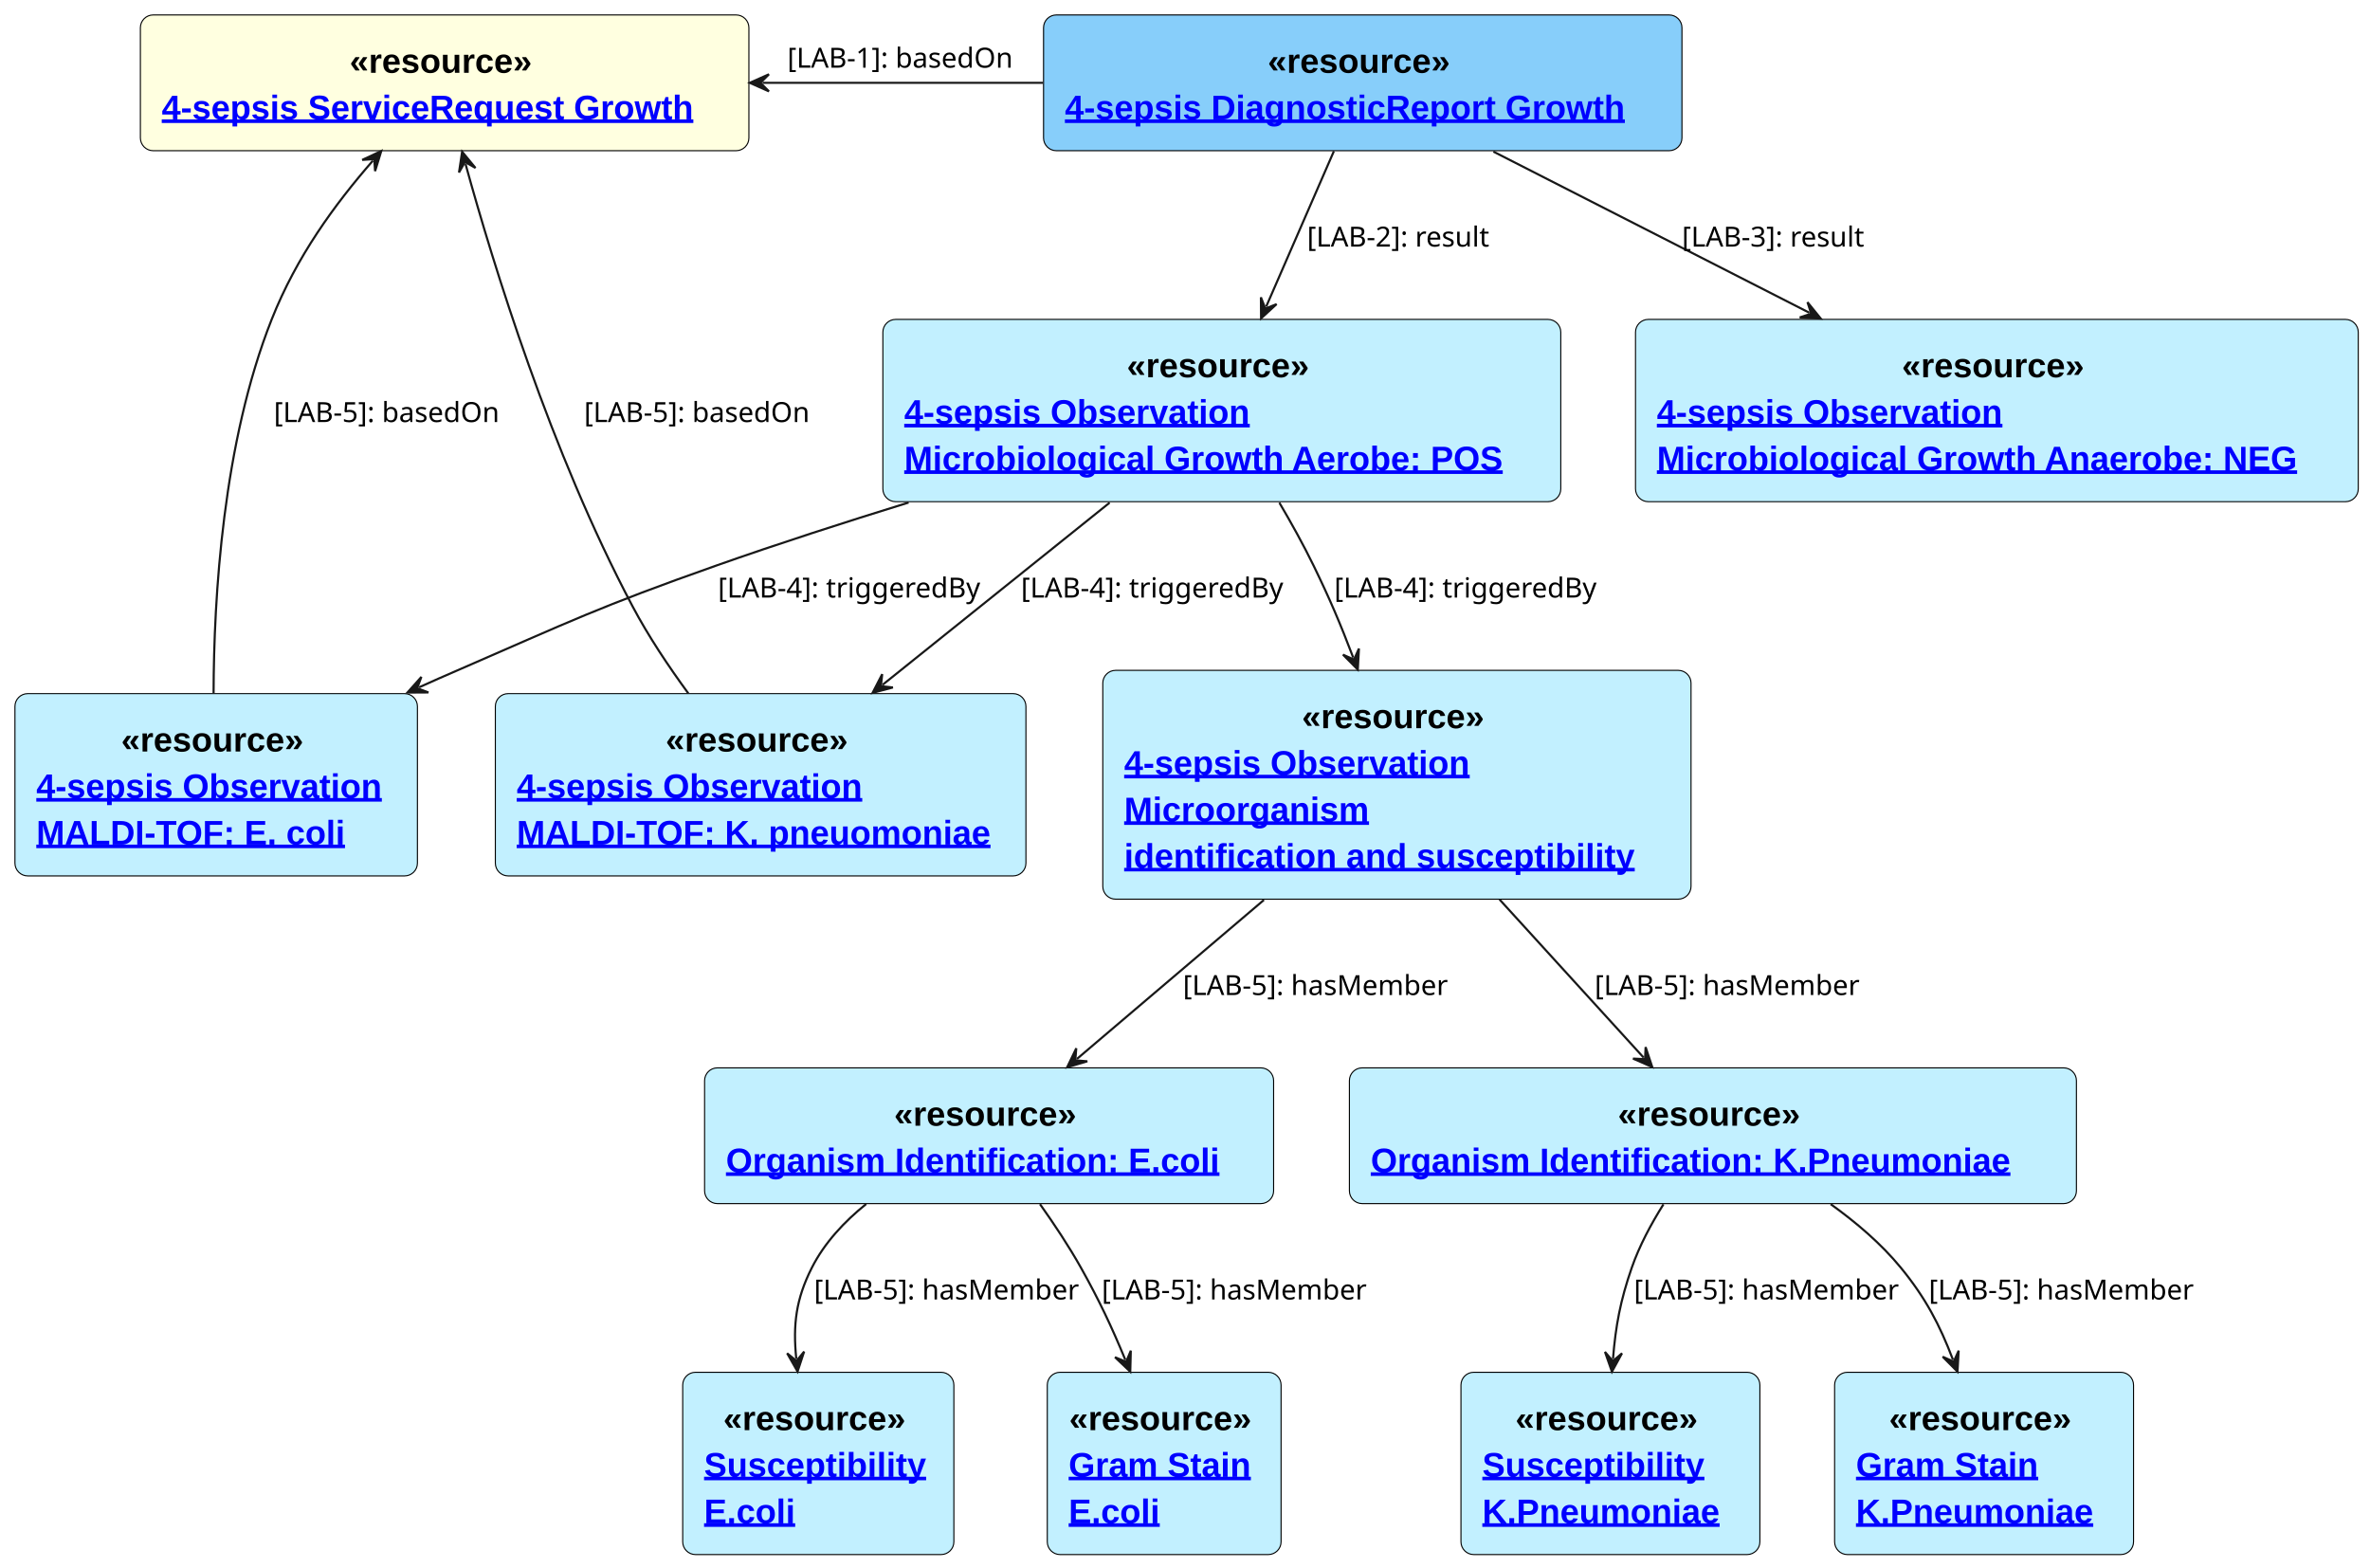
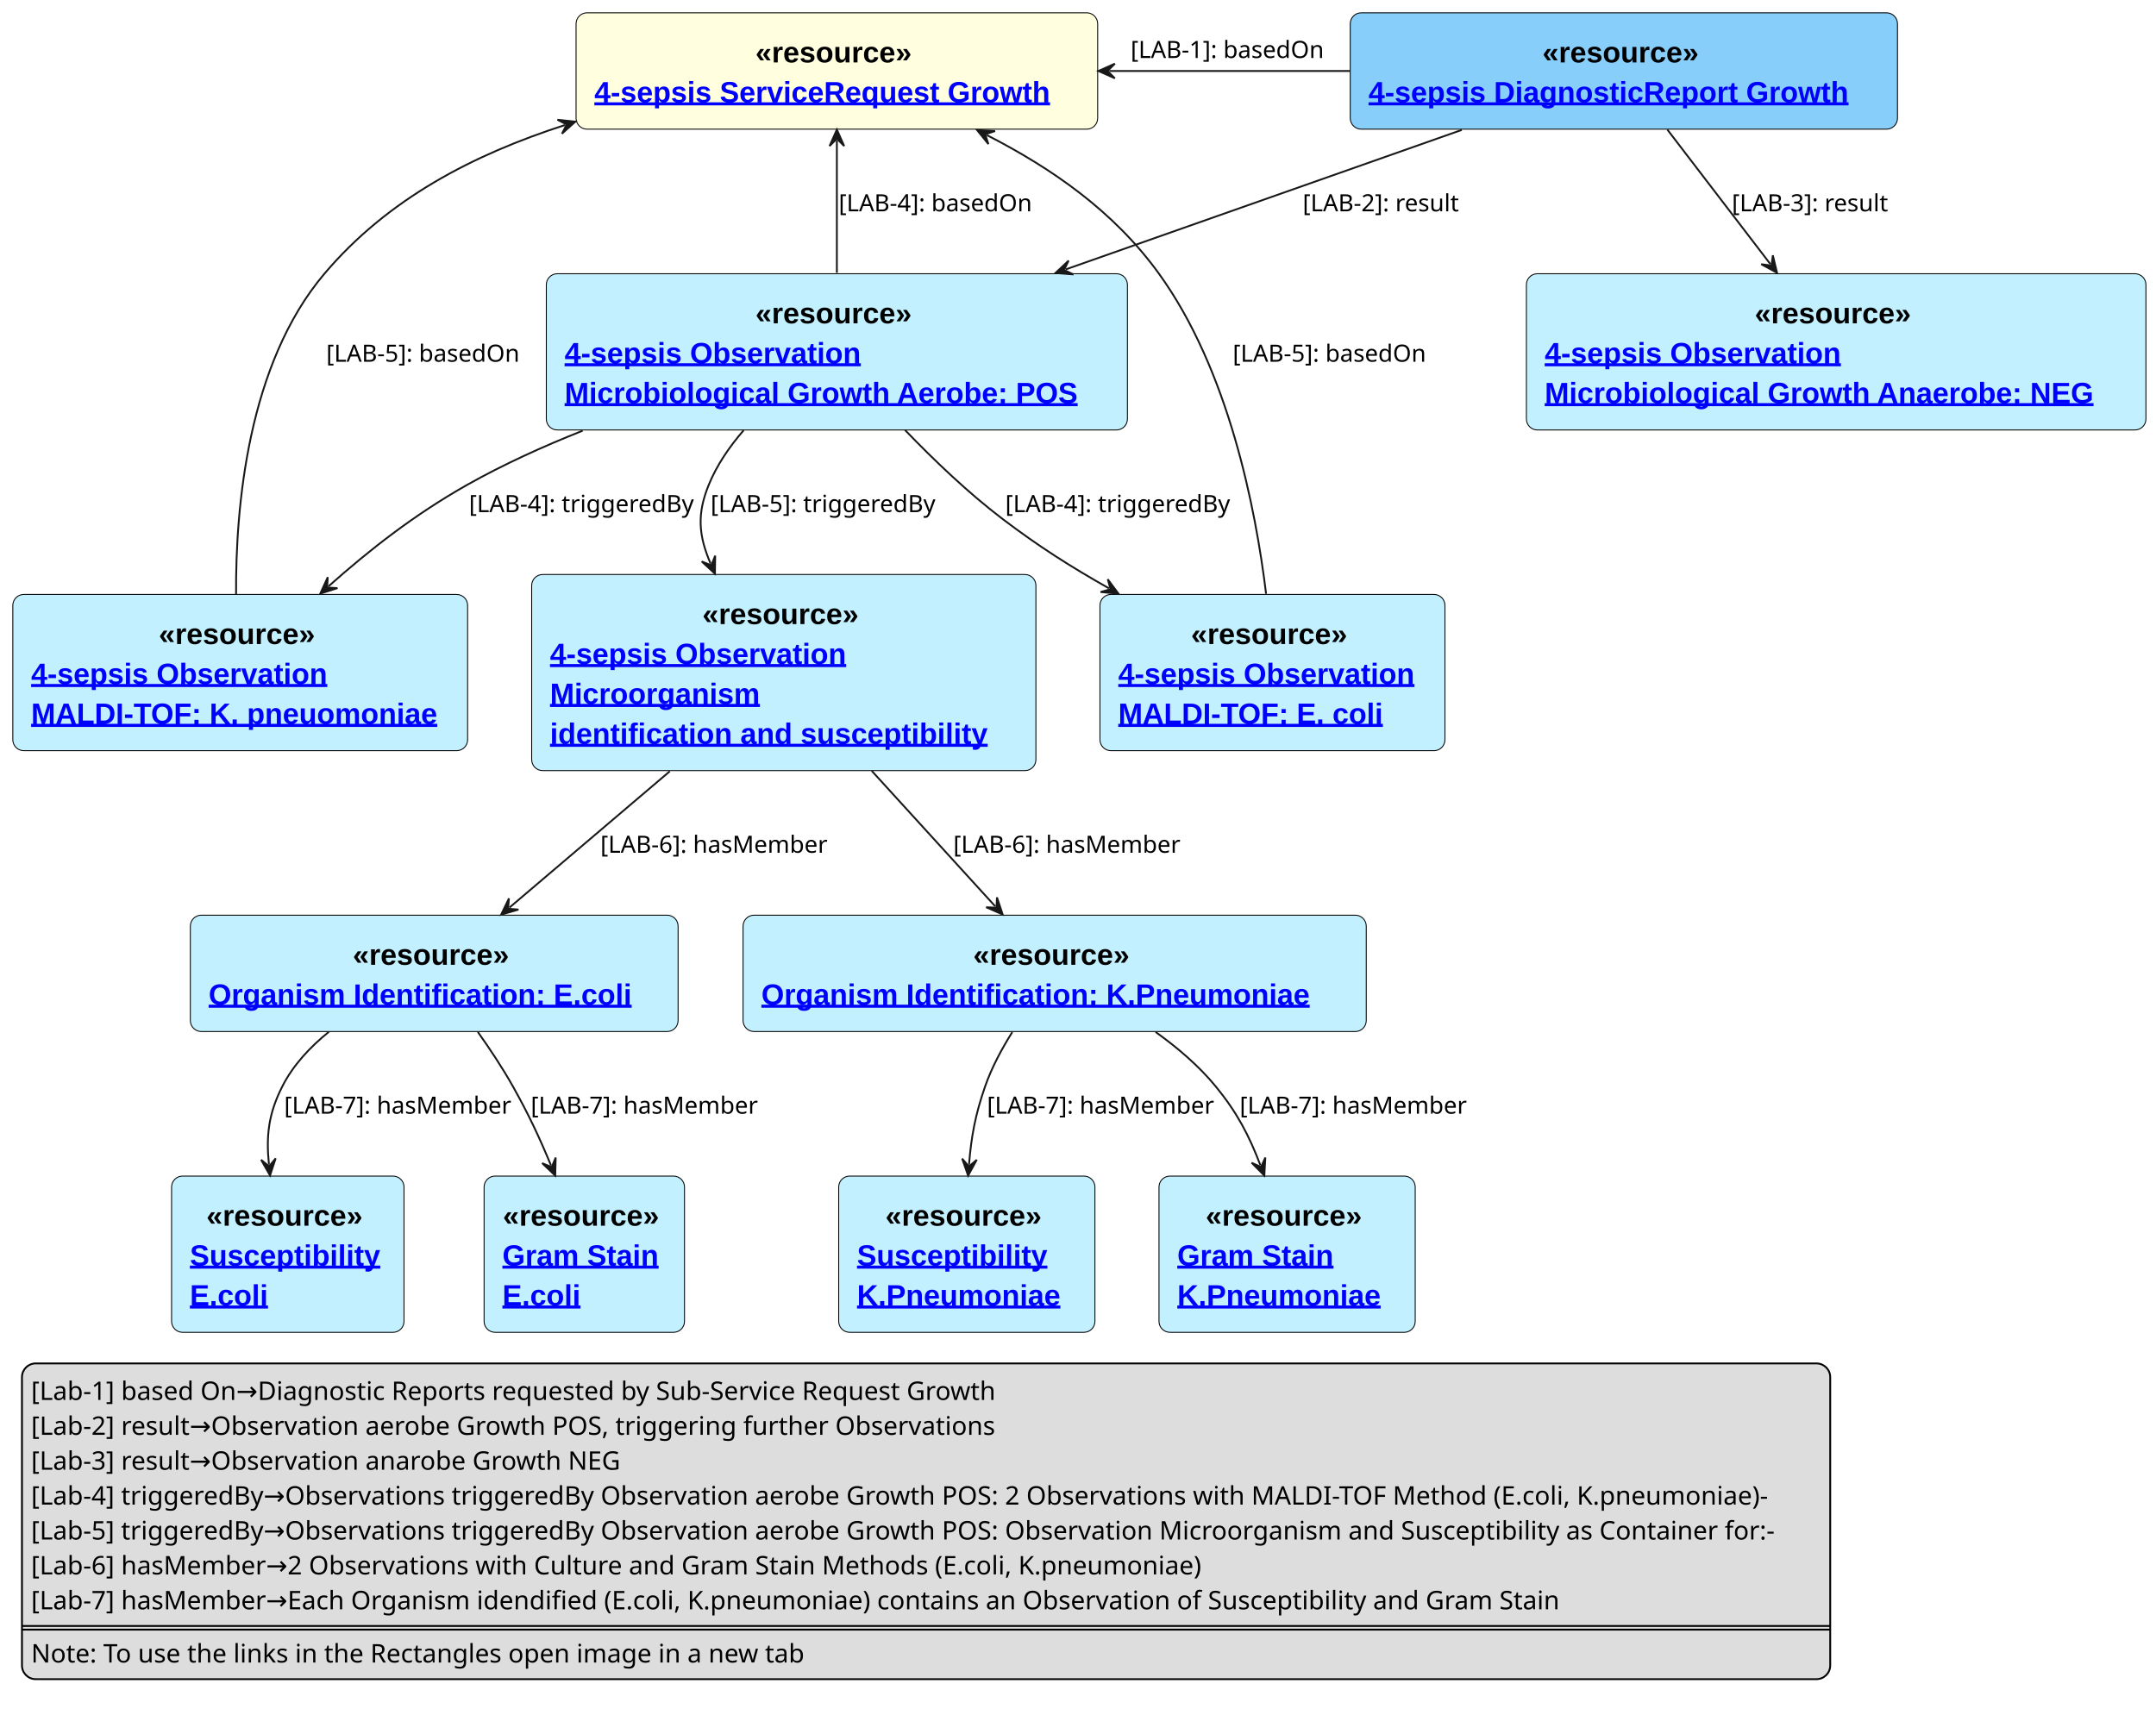
- <svg xmlns="http://www.w3.org/2000/svg" xmlns:xlink="http://www.w3.org/1999/xlink" contentStyleType="text/css" height="734px" preserveAspectRatio="none" style="width:1110px;height:734px;background:#FFFFFF;" version="1.1" viewBox="0 0 1110 734" width="1110px" zoomAndPan="magnify">
+ <svg xmlns="http://www.w3.org/2000/svg" xmlns:xlink="http://www.w3.org/1999/xlink" contentStyleType="text/css" height="937px" preserveAspectRatio="none" style="width:1178px;height:937px;background:#FFFFFF;" version="1.1" viewBox="0 0 1178 937" width="1178px" zoomAndPan="magnify">
  <defs />
  <g>
-     <g id="elem_SR">
-       <rect fill="#FFFFE0" height="63.584" rx="6" ry="6" style="stroke:#000000;stroke-width:0.5;" width="285" x="65.75" y="7" />
-       <text fill="#000000" font-family="Arial" font-size="16" font-weight="bold" lengthAdjust="spacing" textLength="89" x="163.75" y="34.104">«resource»</text>
+     <g id="elem_SRG">
+       <rect fill="#FFFFE0" height="63.584" rx="6" ry="6" style="stroke:#000000;stroke-width:0.5;" width="285" x="314.75" y="7" />
+       <text fill="#000000" font-family="Arial" font-size="16" font-weight="bold" lengthAdjust="spacing" textLength="89" x="412.75" y="34.104">«resource»</text>
      <a href="ServiceRequest-4-sepsis-ServiceRequestGrowth.html" target="_top" title="ServiceRequest-4-sepsis-ServiceRequestGrowth.html" xlink:actuate="onRequest" xlink:href="ServiceRequest-4-sepsis-ServiceRequestGrowth.html" xlink:show="new" xlink:title="ServiceRequest-4-sepsis-ServiceRequestGrowth.html" xlink:type="simple">
-         <text fill="#0000FF" font-family="Arial" font-size="16" font-weight="bold" lengthAdjust="spacing" text-decoration="underline" textLength="257" x="75.75" y="55.896">4-sepsis ServiceRequest Growth</text>
-       </a>
-       <text fill="#000000" font-family="Arial" font-size="16" font-weight="bold" lengthAdjust="spacing" textLength="4" x="336.75" y="55.896"> </text>
-     </g>
-     <g id="elem_DR">
-       <rect fill="#87CEFA" height="63.584" rx="6" ry="6" style="stroke:#000000;stroke-width:0.5;" width="299" x="488.75" y="7" />
-       <text fill="#000000" font-family="Arial" font-size="16" font-weight="bold" lengthAdjust="spacing" textLength="89" x="593.75" y="34.104">«resource»</text>
+         <text fill="#0000FF" font-family="Arial" font-size="16" font-weight="bold" lengthAdjust="spacing" text-decoration="underline" textLength="257" x="324.75" y="55.896">4-sepsis ServiceRequest Growth</text>
+       </a>
+       <text fill="#000000" font-family="Arial" font-size="16" font-weight="bold" lengthAdjust="spacing" textLength="4" x="585.75" y="55.896"> </text>
+     </g>
+     <g id="elem_DRG">
+       <rect fill="#87CEFA" height="63.584" rx="6" ry="6" style="stroke:#000000;stroke-width:0.5;" width="299" x="737.75" y="7" />
+       <text fill="#000000" font-family="Arial" font-size="16" font-weight="bold" lengthAdjust="spacing" textLength="89" x="842.75" y="34.104">«resource»</text>
      <a href="DiagnosticReport-4-sepsis-DiagnosticReport.html" target="_top" title="DiagnosticReport-4-sepsis-DiagnosticReport.html" xlink:actuate="onRequest" xlink:href="DiagnosticReport-4-sepsis-DiagnosticReport.html" xlink:show="new" xlink:title="DiagnosticReport-4-sepsis-DiagnosticReport.html" xlink:type="simple">
-         <text fill="#0000FF" font-family="Arial" font-size="16" font-weight="bold" lengthAdjust="spacing" text-decoration="underline" textLength="275" x="498.75" y="55.896">4-sepsis DiagnosticReport Growth</text>
+         <text fill="#0000FF" font-family="Arial" font-size="16" font-weight="bold" lengthAdjust="spacing" text-decoration="underline" textLength="275" x="747.75" y="55.896">4-sepsis DiagnosticReport Growth</text>
      </a>
    </g>
    <g id="elem_OMA">
-       <rect fill="#C2F0FF" height="85.376" rx="6" ry="6" style="stroke:#000000;stroke-width:0.5;" width="317.5" x="413.5" y="149.59" />
-       <text fill="#000000" font-family="Arial" font-size="16" font-weight="bold" lengthAdjust="spacing" textLength="89" x="527.75" y="176.694">«resource»</text>
+       <rect fill="#C2F0FF" height="85.376" rx="6" ry="6" style="stroke:#000000;stroke-width:0.5;" width="317.5" x="298.5" y="149.59" />
+       <text fill="#000000" font-family="Arial" font-size="16" font-weight="bold" lengthAdjust="spacing" textLength="89" x="412.75" y="176.694">«resource»</text>
      <a href="Observation-observationMicrobiolGrowthAerobe.html" target="_top" title="Observation-observationMicrobiolGrowthAerobe.html" xlink:actuate="onRequest" xlink:href="Observation-observationMicrobiolGrowthAerobe.html" xlink:show="new" xlink:title="Observation-observationMicrobiolGrowthAerobe.html" xlink:type="simple">
-         <text fill="#0000FF" font-family="Arial" font-size="16" font-weight="bold" lengthAdjust="spacing" text-decoration="underline" textLength="168.5" x="423.5" y="198.486">4-sepsis Observation</text>
+         <text fill="#0000FF" font-family="Arial" font-size="16" font-weight="bold" lengthAdjust="spacing" text-decoration="underline" textLength="168.5" x="308.5" y="198.486">4-sepsis Observation</text>
      </a>
      <a href="Observation-observationMicrobiolGrowthAerobe.html" target="_top" title="Observation-observationMicrobiolGrowthAerobe.html" xlink:actuate="onRequest" xlink:href="Observation-observationMicrobiolGrowthAerobe.html" xlink:show="new" xlink:title="Observation-observationMicrobiolGrowthAerobe.html" xlink:type="simple">
-         <text fill="#0000FF" font-family="Arial" font-size="16" font-weight="bold" lengthAdjust="spacing" text-decoration="underline" textLength="293.5" x="423.5" y="220.278">Microbiological Growth Aerobe: POS</text>
+         <text fill="#0000FF" font-family="Arial" font-size="16" font-weight="bold" lengthAdjust="spacing" text-decoration="underline" textLength="293.5" x="308.5" y="220.278">Microbiological Growth Aerobe: POS</text>
      </a>
    </g>
    <g id="elem_OMANA">
-       <rect fill="#C2F0FF" height="85.376" rx="6" ry="6" style="stroke:#000000;stroke-width:0.5;" width="338.5" x="766" y="149.59" />
-       <text fill="#000000" font-family="Arial" font-size="16" font-weight="bold" lengthAdjust="spacing" textLength="89" x="890.75" y="176.694">«resource»</text>
+       <rect fill="#C2F0FF" height="85.376" rx="6" ry="6" style="stroke:#000000;stroke-width:0.5;" width="338.5" x="834" y="149.59" />
+       <text fill="#000000" font-family="Arial" font-size="16" font-weight="bold" lengthAdjust="spacing" textLength="89" x="958.75" y="176.694">«resource»</text>
      <a href="Observation-observationMicrobiolGrowthAnaerobe.html" target="_top" title="Observation-observationMicrobiolGrowthAnaerobe.html" xlink:actuate="onRequest" xlink:href="Observation-observationMicrobiolGrowthAnaerobe.html" xlink:show="new" xlink:title="Observation-observationMicrobiolGrowthAnaerobe.html" xlink:type="simple">
-         <text fill="#0000FF" font-family="Arial" font-size="16" font-weight="bold" lengthAdjust="spacing" text-decoration="underline" textLength="168.5" x="776" y="198.486">4-sepsis Observation</text>
+         <text fill="#0000FF" font-family="Arial" font-size="16" font-weight="bold" lengthAdjust="spacing" text-decoration="underline" textLength="168.5" x="844" y="198.486">4-sepsis Observation</text>
      </a>
      <a href="Observation-observationMicrobiolGrowthAnaerobe.html" target="_top" title="Observation-observationMicrobiolGrowthAnaerobe.html" xlink:actuate="onRequest" xlink:href="Observation-observationMicrobiolGrowthAnaerobe.html" xlink:show="new" xlink:title="Observation-observationMicrobiolGrowthAnaerobe.html" xlink:type="simple">
-         <text fill="#0000FF" font-family="Arial" font-size="16" font-weight="bold" lengthAdjust="spacing" text-decoration="underline" textLength="314.5" x="776" y="220.278">Microbiological Growth Anaerobe: NEG</text>
+         <text fill="#0000FF" font-family="Arial" font-size="16" font-weight="bold" lengthAdjust="spacing" text-decoration="underline" textLength="314.5" x="844" y="220.278">Microbiological Growth Anaerobe: NEG</text>
      </a>
    </g>
    <g id="elem_OMTE">
-       <rect fill="#C2F0FF" height="85.376" rx="6" ry="6" style="stroke:#000000;stroke-width:0.5;" width="188.5" x="7" y="324.86" />
-       <text fill="#000000" font-family="Arial" font-size="16" font-weight="bold" lengthAdjust="spacing" textLength="89" x="56.75" y="351.964">«resource»</text>
+       <rect fill="#C2F0FF" height="85.376" rx="6" ry="6" style="stroke:#000000;stroke-width:0.5;" width="188.5" x="601" y="324.86" />
+       <text fill="#000000" font-family="Arial" font-size="16" font-weight="bold" lengthAdjust="spacing" textLength="89" x="650.75" y="351.964">«resource»</text>
      <a href="Observation-observationMALDI-TOF-Ecoli.html" target="_top" title="Observation-observationMALDI-TOF-Ecoli.html" xlink:actuate="onRequest" xlink:href="Observation-observationMALDI-TOF-Ecoli.html" xlink:show="new" xlink:title="Observation-observationMALDI-TOF-Ecoli.html" xlink:type="simple">
+         <text fill="#0000FF" font-family="Arial" font-size="16" font-weight="bold" lengthAdjust="spacing" text-decoration="underline" textLength="168.5" x="611" y="373.756">4-sepsis Observation</text>
+       </a>
+       <a href="Observation-observationMALDI-TOF-Ecoli.html" target="_top" title="Observation-observationMALDI-TOF-Ecoli.html" xlink:actuate="onRequest" xlink:href="Observation-observationMALDI-TOF-Ecoli.html" xlink:show="new" xlink:title="Observation-observationMALDI-TOF-Ecoli.html" xlink:type="simple">
+         <text fill="#0000FF" font-family="Arial" font-size="16" font-weight="bold" lengthAdjust="spacing" text-decoration="underline" textLength="144" x="611" y="395.548">MALDI-TOF: E. coli</text>
+       </a>
+     </g>
+     <g id="elem_OMTK">
+       <rect fill="#C2F0FF" height="85.376" rx="6" ry="6" style="stroke:#000000;stroke-width:0.5;" width="248.5" x="7" y="324.86" />
+       <text fill="#000000" font-family="Arial" font-size="16" font-weight="bold" lengthAdjust="spacing" textLength="89" x="86.75" y="351.964">«resource»</text>
+       <a href="Observation-observationMALDI-TOF-Kpneu.html" target="_top" title="Observation-observationMALDI-TOF-Kpneu.html" xlink:actuate="onRequest" xlink:href="Observation-observationMALDI-TOF-Kpneu.html" xlink:show="new" xlink:title="Observation-observationMALDI-TOF-Kpneu.html" xlink:type="simple">
        <text fill="#0000FF" font-family="Arial" font-size="16" font-weight="bold" lengthAdjust="spacing" text-decoration="underline" textLength="168.5" x="17" y="373.756">4-sepsis Observation</text>
      </a>
-       <a href="Observation-observationMALDI-TOF-Ecoli.html" target="_top" title="Observation-observationMALDI-TOF-Ecoli.html" xlink:actuate="onRequest" xlink:href="Observation-observationMALDI-TOF-Ecoli.html" xlink:show="new" xlink:title="Observation-observationMALDI-TOF-Ecoli.html" xlink:type="simple">
-         <text fill="#0000FF" font-family="Arial" font-size="16" font-weight="bold" lengthAdjust="spacing" text-decoration="underline" textLength="144" x="17" y="395.548">MALDI-TOF: E. coli</text>
-       </a>
-     </g>
-     <g id="elem_OMTK">
-       <rect fill="#C2F0FF" height="85.376" rx="6" ry="6" style="stroke:#000000;stroke-width:0.5;" width="248.5" x="232" y="324.86" />
-       <text fill="#000000" font-family="Arial" font-size="16" font-weight="bold" lengthAdjust="spacing" textLength="89" x="311.75" y="351.964">«resource»</text>
      <a href="Observation-observationMALDI-TOF-Kpneu.html" target="_top" title="Observation-observationMALDI-TOF-Kpneu.html" xlink:actuate="onRequest" xlink:href="Observation-observationMALDI-TOF-Kpneu.html" xlink:show="new" xlink:title="Observation-observationMALDI-TOF-Kpneu.html" xlink:type="simple">
-         <text fill="#0000FF" font-family="Arial" font-size="16" font-weight="bold" lengthAdjust="spacing" text-decoration="underline" textLength="168.5" x="242" y="373.756">4-sepsis Observation</text>
-       </a>
-       <a href="Observation-observationMALDI-TOF-Kpneu.html" target="_top" title="Observation-observationMALDI-TOF-Kpneu.html" xlink:actuate="onRequest" xlink:href="Observation-observationMALDI-TOF-Kpneu.html" xlink:show="new" xlink:title="Observation-observationMALDI-TOF-Kpneu.html" xlink:type="simple">
-         <text fill="#0000FF" font-family="Arial" font-size="16" font-weight="bold" lengthAdjust="spacing" text-decoration="underline" textLength="228.5" x="242" y="395.548">MALDI-TOF: K. pneuomoniae</text>
-       </a>
-     </g>
-     <g id="elem_OIGR">
-       <rect fill="#C2F0FF" height="107.168" rx="6" ry="6" style="stroke:#000000;stroke-width:0.5;" width="275.5" x="516.5" y="313.96" />
-       <text fill="#000000" font-family="Arial" font-size="16" font-weight="bold" lengthAdjust="spacing" textLength="89" x="609.75" y="341.064">«resource»</text>
+         <text fill="#0000FF" font-family="Arial" font-size="16" font-weight="bold" lengthAdjust="spacing" text-decoration="underline" textLength="228.5" x="17" y="395.548">MALDI-TOF: K. pneuomoniae</text>
+       </a>
+     </g>
+     <g id="elem_OMIS">
+       <rect fill="#C2F0FF" height="107.168" rx="6" ry="6" style="stroke:#000000;stroke-width:0.5;" width="275.5" x="290.5" y="313.96" />
+       <text fill="#000000" font-family="Arial" font-size="16" font-weight="bold" lengthAdjust="spacing" textLength="89" x="383.75" y="341.064">«resource»</text>
      <a href="Observation-observationMicroorgIdentAndSuscept.html" target="_top" title="Observation-observationMicroorgIdentAndSuscept.html" xlink:actuate="onRequest" xlink:href="Observation-observationMicroorgIdentAndSuscept.html" xlink:show="new" xlink:title="Observation-observationMicroorgIdentAndSuscept.html" xlink:type="simple">
-         <text fill="#0000FF" font-family="Arial" font-size="16" font-weight="bold" lengthAdjust="spacing" text-decoration="underline" textLength="168.5" x="526.5" y="362.856">4-sepsis Observation</text>
+         <text fill="#0000FF" font-family="Arial" font-size="16" font-weight="bold" lengthAdjust="spacing" text-decoration="underline" textLength="168.5" x="300.5" y="362.856">4-sepsis Observation</text>
      </a>
      <a href="Observation-observationMicroorgIdentAndSuscept.html" target="_top" title="Observation-observationMicroorgIdentAndSuscept.html" xlink:actuate="onRequest" xlink:href="Observation-observationMicroorgIdentAndSuscept.html" xlink:show="new" xlink:title="Observation-observationMicroorgIdentAndSuscept.html" xlink:type="simple">
-         <text fill="#0000FF" font-family="Arial" font-size="16" font-weight="bold" lengthAdjust="spacing" text-decoration="underline" textLength="123.5" x="526.5" y="384.648">Microorganism</text>
+         <text fill="#0000FF" font-family="Arial" font-size="16" font-weight="bold" lengthAdjust="spacing" text-decoration="underline" textLength="123.5" x="300.5" y="384.648">Microorganism</text>
      </a>
      <a href="Observation-observationMicroorgIdentAndSuscept.html" target="_top" title="Observation-observationMicroorgIdentAndSuscept.html" xlink:actuate="onRequest" xlink:href="Observation-observationMicroorgIdentAndSuscept.html" xlink:show="new" xlink:title="Observation-observationMicroorgIdentAndSuscept.html" xlink:type="simple">
-         <text fill="#0000FF" font-family="Arial" font-size="16" font-weight="bold" lengthAdjust="spacing" text-decoration="underline" textLength="251.5" x="526.5" y="406.44">identification and susceptibility</text>
+         <text fill="#0000FF" font-family="Arial" font-size="16" font-weight="bold" lengthAdjust="spacing" text-decoration="underline" textLength="251.5" x="300.5" y="406.44">identification and susceptibility</text>
      </a>
    </g>
    <g id="elem_OIE">
-       <rect fill="#C2F0FF" height="63.584" rx="6" ry="6" style="stroke:#000000;stroke-width:0.5;" width="266.5" x="330" y="500.13" />
-       <text fill="#000000" font-family="Arial" font-size="16" font-weight="bold" lengthAdjust="spacing" textLength="89" x="418.75" y="527.234">«resource»</text>
+       <rect fill="#C2F0FF" height="63.584" rx="6" ry="6" style="stroke:#000000;stroke-width:0.5;" width="266.5" x="104" y="500.13" />
+       <text fill="#000000" font-family="Arial" font-size="16" font-weight="bold" lengthAdjust="spacing" textLength="89" x="192.75" y="527.234">«resource»</text>
      <a href="Observation-ObservationEcoli.html" target="_top" title="Observation-ObservationEcoli.html" xlink:actuate="onRequest" xlink:href="Observation-ObservationEcoli.html" xlink:show="new" xlink:title="Observation-ObservationEcoli.html" xlink:type="simple">
-         <text fill="#0000FF" font-family="Arial" font-size="16" font-weight="bold" lengthAdjust="spacing" text-decoration="underline" textLength="242.5" x="340" y="549.026">Organism Identification: E.coli</text>
+         <text fill="#0000FF" font-family="Arial" font-size="16" font-weight="bold" lengthAdjust="spacing" text-decoration="underline" textLength="242.5" x="114" y="549.026">Organism Identification: E.coli</text>
      </a>
    </g>
    <g id="elem_STE">
-       <rect fill="#C2F0FF" height="85.376" rx="6" ry="6" style="stroke:#000000;stroke-width:0.5;" width="127" x="319.75" y="642.71" />
-       <text fill="#000000" font-family="Arial" font-size="16" font-weight="bold" lengthAdjust="spacing" textLength="89" x="338.75" y="669.814">«resource»</text>
+       <rect fill="#C2F0FF" height="85.376" rx="6" ry="6" style="stroke:#000000;stroke-width:0.5;" width="127" x="93.75" y="642.71" />
+       <text fill="#000000" font-family="Arial" font-size="16" font-weight="bold" lengthAdjust="spacing" textLength="89" x="112.75" y="669.814">«resource»</text>
      <a href="Observation-ObservationSusceptibilityEcoli.html" target="_top" title="Observation-ObservationSusceptibilityEcoli.html" xlink:actuate="onRequest" xlink:href="Observation-ObservationSusceptibilityEcoli.html" xlink:show="new" xlink:title="Observation-ObservationSusceptibilityEcoli.html" xlink:type="simple">
-         <text fill="#0000FF" font-family="Arial" font-size="16" font-weight="bold" lengthAdjust="spacing" text-decoration="underline" textLength="107" x="329.75" y="691.606">Susceptibility</text>
+         <text fill="#0000FF" font-family="Arial" font-size="16" font-weight="bold" lengthAdjust="spacing" text-decoration="underline" textLength="107" x="103.75" y="691.606">Susceptibility</text>
      </a>
      <a href="Observation-ObservationSusceptibilityEcoli.html" target="_top" title="Observation-ObservationSusceptibilityEcoli.html" xlink:actuate="onRequest" xlink:href="Observation-ObservationSusceptibilityEcoli.html" xlink:show="new" xlink:title="Observation-ObservationSusceptibilityEcoli.html" xlink:type="simple">
-         <text fill="#0000FF" font-family="Arial" font-size="16" font-weight="bold" lengthAdjust="spacing" text-decoration="underline" textLength="42" x="329.75" y="713.398">E.coli</text>
+         <text fill="#0000FF" font-family="Arial" font-size="16" font-weight="bold" lengthAdjust="spacing" text-decoration="underline" textLength="42" x="103.75" y="713.398">E.coli</text>
      </a>
    </g>
    <g id="elem_GSE">
-       <rect fill="#C2F0FF" height="85.376" rx="6" ry="6" style="stroke:#000000;stroke-width:0.5;" width="109.5" x="490.5" y="642.71" />
-       <text fill="#000000" font-family="Arial" font-size="16" font-weight="bold" lengthAdjust="spacing" textLength="89" x="500.75" y="669.814">«resource»</text>
+       <rect fill="#C2F0FF" height="85.376" rx="6" ry="6" style="stroke:#000000;stroke-width:0.5;" width="109.5" x="264.5" y="642.71" />
+       <text fill="#000000" font-family="Arial" font-size="16" font-weight="bold" lengthAdjust="spacing" textLength="89" x="274.75" y="669.814">«resource»</text>
      <a href="Observation-ObservationGramStainResultEcoli.html" target="_top" title="Observation-ObservationGramStainResultEcoli.html" xlink:actuate="onRequest" xlink:href="Observation-ObservationGramStainResultEcoli.html" xlink:show="new" xlink:title="Observation-ObservationGramStainResultEcoli.html" xlink:type="simple">
-         <text fill="#0000FF" font-family="Arial" font-size="16" font-weight="bold" lengthAdjust="spacing" text-decoration="underline" textLength="89.5" x="500.5" y="691.606">Gram Stain</text>
+         <text fill="#0000FF" font-family="Arial" font-size="16" font-weight="bold" lengthAdjust="spacing" text-decoration="underline" textLength="89.5" x="274.5" y="691.606">Gram Stain</text>
      </a>
      <a href="Observation-ObservationGramStainResultEcoli.html" target="_top" title="Observation-ObservationGramStainResultEcoli.html" xlink:actuate="onRequest" xlink:href="Observation-ObservationGramStainResultEcoli.html" xlink:show="new" xlink:title="Observation-ObservationGramStainResultEcoli.html" xlink:type="simple">
-         <text fill="#0000FF" font-family="Arial" font-size="16" font-weight="bold" lengthAdjust="spacing" text-decoration="underline" textLength="42" x="500.5" y="713.398">E.coli</text>
+         <text fill="#0000FF" font-family="Arial" font-size="16" font-weight="bold" lengthAdjust="spacing" text-decoration="underline" textLength="42" x="274.5" y="713.398">E.coli</text>
      </a>
    </g>
    <g id="elem_OIK">
-       <rect fill="#C2F0FF" height="63.584" rx="6" ry="6" style="stroke:#000000;stroke-width:0.5;" width="340.5" x="632" y="500.13" />
-       <text fill="#000000" font-family="Arial" font-size="16" font-weight="bold" lengthAdjust="spacing" textLength="89" x="757.75" y="527.234">«resource»</text>
+       <rect fill="#C2F0FF" height="63.584" rx="6" ry="6" style="stroke:#000000;stroke-width:0.5;" width="340.5" x="406" y="500.13" />
+       <text fill="#000000" font-family="Arial" font-size="16" font-weight="bold" lengthAdjust="spacing" textLength="89" x="531.75" y="527.234">«resource»</text>
      <a href="Observation-ObservationKpneumoniae.html" target="_top" title="Observation-ObservationKpneumoniae.html" xlink:actuate="onRequest" xlink:href="Observation-ObservationKpneumoniae.html" xlink:show="new" xlink:title="Observation-ObservationKpneumoniae.html" xlink:type="simple">
-         <text fill="#0000FF" font-family="Arial" font-size="16" font-weight="bold" lengthAdjust="spacing" text-decoration="underline" textLength="316.5" x="642" y="549.026">Organism Identification: K.Pneumoniae</text>
+         <text fill="#0000FF" font-family="Arial" font-size="16" font-weight="bold" lengthAdjust="spacing" text-decoration="underline" textLength="316.5" x="416" y="549.026">Organism Identification: K.Pneumoniae</text>
      </a>
    </g>
    <g id="elem_STK">
-       <rect fill="#C2F0FF" height="85.376" rx="6" ry="6" style="stroke:#000000;stroke-width:0.5;" width="140" x="684.25" y="642.71" />
-       <text fill="#000000" font-family="Arial" font-size="16" font-weight="bold" lengthAdjust="spacing" textLength="89" x="709.75" y="669.814">«resource»</text>
+       <rect fill="#C2F0FF" height="85.376" rx="6" ry="6" style="stroke:#000000;stroke-width:0.5;" width="140" x="458.25" y="642.71" />
+       <text fill="#000000" font-family="Arial" font-size="16" font-weight="bold" lengthAdjust="spacing" textLength="89" x="483.75" y="669.814">«resource»</text>
      <a href="Observation-ObservationSusceptibilityKpneumoniae.html" target="_top" title="Observation-ObservationSusceptibilityKpneumoniae.html" xlink:actuate="onRequest" xlink:href="Observation-ObservationSusceptibilityKpneumoniae.html" xlink:show="new" xlink:title="Observation-ObservationSusceptibilityKpneumoniae.html" xlink:type="simple">
-         <text fill="#0000FF" font-family="Arial" font-size="16" font-weight="bold" lengthAdjust="spacing" text-decoration="underline" textLength="107" x="694.25" y="691.606">Susceptibility</text>
+         <text fill="#0000FF" font-family="Arial" font-size="16" font-weight="bold" lengthAdjust="spacing" text-decoration="underline" textLength="107" x="468.25" y="691.606">Susceptibility</text>
      </a>
      <a href="Observation-ObservationSusceptibilityKpneumoniae.html" target="_top" title="Observation-ObservationSusceptibilityKpneumoniae.html" xlink:actuate="onRequest" xlink:href="Observation-ObservationSusceptibilityKpneumoniae.html" xlink:show="new" xlink:title="Observation-ObservationSusceptibilityKpneumoniae.html" xlink:type="simple">
-         <text fill="#0000FF" font-family="Arial" font-size="16" font-weight="bold" lengthAdjust="spacing" text-decoration="underline" textLength="116" x="694.25" y="713.398">K.Pneumoniae</text>
+         <text fill="#0000FF" font-family="Arial" font-size="16" font-weight="bold" lengthAdjust="spacing" text-decoration="underline" textLength="116" x="468.25" y="713.398">K.Pneumoniae</text>
      </a>
    </g>
    <g id="elem_GSK">
-       <rect fill="#C2F0FF" height="85.376" rx="6" ry="6" style="stroke:#000000;stroke-width:0.5;" width="140" x="859.25" y="642.71" />
-       <text fill="#000000" font-family="Arial" font-size="16" font-weight="bold" lengthAdjust="spacing" textLength="89" x="884.75" y="669.814">«resource»</text>
+       <rect fill="#C2F0FF" height="85.376" rx="6" ry="6" style="stroke:#000000;stroke-width:0.5;" width="140" x="633.25" y="642.71" />
+       <text fill="#000000" font-family="Arial" font-size="16" font-weight="bold" lengthAdjust="spacing" textLength="89" x="658.75" y="669.814">«resource»</text>
      <a href="Observation-ObservationGramStainResultKpneumoniae.html" target="_top" title="Observation-ObservationGramStainResultKpneumoniae.html" xlink:actuate="onRequest" xlink:href="Observation-ObservationGramStainResultKpneumoniae.html" xlink:show="new" xlink:title="Observation-ObservationGramStainResultKpneumoniae.html" xlink:type="simple">
-         <text fill="#0000FF" font-family="Arial" font-size="16" font-weight="bold" lengthAdjust="spacing" text-decoration="underline" textLength="89.5" x="869.25" y="691.606">Gram Stain</text>
+         <text fill="#0000FF" font-family="Arial" font-size="16" font-weight="bold" lengthAdjust="spacing" text-decoration="underline" textLength="89.5" x="643.25" y="691.606">Gram Stain</text>
      </a>
      <a href="Observation-ObservationGramStainResultKpneumoniae.html" target="_top" title="Observation-ObservationGramStainResultKpneumoniae.html" xlink:actuate="onRequest" xlink:href="Observation-ObservationGramStainResultKpneumoniae.html" xlink:show="new" xlink:title="Observation-ObservationGramStainResultKpneumoniae.html" xlink:type="simple">
-         <text fill="#0000FF" font-family="Arial" font-size="16" font-weight="bold" lengthAdjust="spacing" text-decoration="underline" textLength="116" x="869.25" y="713.398">K.Pneumoniae</text>
-       </a>
-     </g>
-     <g id="link_SR_DR">
-       <path d="M357.14,38.79 C401.25,38.79 443.94,38.79 488.5,38.79 " fill="none" id="SR-backto-DR" style="stroke:#181818;stroke-width:1.0;" />
-       <polygon fill="#181818" points="351.14,38.79,360.14,42.79,356.14,38.79,360.14,34.79,351.14,38.79" style="stroke:#181818;stroke-width:1.0;" />
-       <text fill="#000000" font-family="sans-serif" font-size="13" lengthAdjust="spacing" textLength="102" x="368.75" y="31.687">[LAB-1]: basedOn</text>
-     </g>
-     <g id="link_DR_OMA">
-       <path d="M624.73,70.81 C614.89,93.4 603.847,118.77 593.027,143.6 " fill="none" id="DR-to-OMA" style="stroke:#181818;stroke-width:1.0;" />
-       <polygon fill="#181818" points="590.63,149.1,597.892,142.447,592.627,144.516,590.558,139.251,590.63,149.1" style="stroke:#181818;stroke-width:1.0;" />
-       <text fill="#000000" font-family="sans-serif" font-size="13" lengthAdjust="spacing" textLength="82" x="612.16" y="115.487">[LAB-2]: result</text>
-     </g>
-     <g id="link_DR_OMANA">
-       <path d="M699.43,71 C743.75,93.6 798.814,121.695 847.404,146.465 " fill="none" id="DR-to-OMANA" style="stroke:#181818;stroke-width:1.0;" />
-       <polygon fill="#181818" points="852.75,149.19,846.548,141.539,848.295,146.919,842.915,148.666,852.75,149.19" style="stroke:#181818;stroke-width:1.0;" />
-       <text fill="#000000" font-family="sans-serif" font-size="13" lengthAdjust="spacing" textLength="82" x="787.75" y="115.487">[LAB-3]: result</text>
+         <text fill="#0000FF" font-family="Arial" font-size="16" font-weight="bold" lengthAdjust="spacing" text-decoration="underline" textLength="116" x="643.25" y="713.398">K.Pneumoniae</text>
+       </a>
+     </g>
+     <g id="link_SRG_DRG">
+       <path d="M606.14,38.79 C650.25,38.79 692.94,38.79 737.5,38.79 " fill="none" id="SRG-backto-DRG" style="stroke:#181818;stroke-width:1.0;" />
+       <polygon fill="#181818" points="600.14,38.79,609.14,42.79,605.14,38.79,609.14,34.79,600.14,38.79" style="stroke:#181818;stroke-width:1.0;" />
+       <text fill="#000000" font-family="sans-serif" font-size="13" lengthAdjust="spacing" textLength="102" x="617.75" y="31.687">[LAB-1]: basedOn</text>
+     </g>
+     <g id="link_DRG_OMA">
+       <path d="M798.68,71 C734.51,93.6 652.699,122.427 582.359,147.197 " fill="none" id="DRG-to-OMA" style="stroke:#181818;stroke-width:1.0;" />
+       <polygon fill="#181818" points="576.7,149.19,586.518,149.974,581.416,147.529,583.86,142.428,576.7,149.19" style="stroke:#181818;stroke-width:1.0;" />
+       <text fill="#000000" font-family="sans-serif" font-size="13" lengthAdjust="spacing" textLength="82" x="711.76" y="115.487">[LAB-2]: result</text>
+     </g>
+     <g id="link_DRG_OMANA">
+       <path d="M911,70.81 C928.3,93.4 948.293,119.506 967.303,144.336 " fill="none" id="DRG-to-OMANA" style="stroke:#181818;stroke-width:1.0;" />
+       <polygon fill="#181818" points="970.95,149.1,968.655,139.522,967.91,145.13,962.303,144.386,970.95,149.1" style="stroke:#181818;stroke-width:1.0;" />
+       <text fill="#000000" font-family="sans-serif" font-size="13" lengthAdjust="spacing" textLength="82" x="946.25" y="115.487">[LAB-3]: result</text>
+     </g>
+     <g id="link_SRG_OMA">
+       <path d="M457.25,76.81 C457.25,99.4 457.25,124.27 457.25,149.1 " fill="none" id="SRG-backto-OMA" style="stroke:#181818;stroke-width:1.0;" />
+       <polygon fill="#181818" points="457.25,70.81,453.25,79.81,457.25,75.81,461.25,79.81,457.25,70.81" style="stroke:#181818;stroke-width:1.0;" />
+       <text fill="#000000" font-family="sans-serif" font-size="13" lengthAdjust="spacing" textLength="102" x="458.25" y="115.487">[LAB-4]: basedOn</text>
    </g>
    <g id="link_OMA_OMTE">
-       <path d="M425.55,235.37 C395.52,244.63 364.23,254.73 335.25,264.96 C280.54,284.27 267.46,290.83 214.25,313.96 C206.61,317.28 204.178,318.329 196.278,321.899 " fill="none" id="OMA-to-OMTE" style="stroke:#181818;stroke-width:1.0;" />
-       <polygon fill="#181818" points="190.81,324.37,200.659,324.309,195.366,322.311,197.364,317.019,190.81,324.37" style="stroke:#181818;stroke-width:1.0;" />
-       <text fill="#000000" font-family="sans-serif" font-size="13" lengthAdjust="spacing" textLength="119" x="336.25" y="279.857">[LAB-4]: triggeredBy</text>
-     </g>
-     <g id="link_SR_OMTE">
-       <path d="M174.63,75.255 C156.65,95.905 138.95,120.08 127.25,149.59 C104.39,207.25 100.13,279.75 100.03,324.62 " fill="none" id="SR-backto-OMTE" style="stroke:#181818;stroke-width:1.0;" />
-       <polygon fill="#181818" points="178.57,70.73,169.643,74.891,175.287,74.501,175.677,80.144,178.57,70.73" style="stroke:#181818;stroke-width:1.0;" />
-       <text fill="#000000" font-family="sans-serif" font-size="13" lengthAdjust="spacing" textLength="102" x="128.25" y="197.667">[LAB-5]: basedOn</text>
+       <path d="M494.51,235.04 C510.2,251.36 529.22,269.56 548.25,283.96 C567.62,298.62 584.666,309.509 605.906,321.509 " fill="none" id="OMA-to-OMTE" style="stroke:#181818;stroke-width:1.0;" />
+       <polygon fill="#181818" points="611.13,324.46,605.262,316.55,606.777,322,601.327,323.516,611.13,324.46" style="stroke:#181818;stroke-width:1.0;" />
+       <text fill="#000000" font-family="sans-serif" font-size="13" lengthAdjust="spacing" textLength="119" x="549.25" y="279.857">[LAB-4]: triggeredBy</text>
+     </g>
+     <g id="link_SRG_OMTE">
+       <path d="M539.189,73.818 C574.369,91.858 608.37,115.14 633.25,149.59 C671.33,202.3 686.09,277.88 691.77,324.5 " fill="none" id="SRG-backto-OMTE" style="stroke:#181818;stroke-width:1.0;" />
+       <polygon fill="#181818" points="533.85,71.08,540.033,78.746,538.299,73.362,543.684,71.627,533.85,71.08" style="stroke:#181818;stroke-width:1.0;" />
+       <text fill="#000000" font-family="sans-serif" font-size="13" lengthAdjust="spacing" textLength="102" x="673.54" y="197.667">[LAB-5]: basedOn</text>
    </g>
    <g id="link_OMA_OMTK">
-       <path d="M519.69,235.44 C485.97,262.49 447.041,293.716 413.351,320.736 " fill="none" id="OMA-to-OMTK" style="stroke:#181818;stroke-width:1.0;" />
-       <polygon fill="#181818" points="408.67,324.49,418.193,321.979,412.57,321.362,413.188,315.739,408.67,324.49" style="stroke:#181818;stroke-width:1.0;" />
-       <text fill="#000000" font-family="sans-serif" font-size="13" lengthAdjust="spacing" textLength="119" x="478.18" y="279.857">[LAB-4]: triggeredBy</text>
-     </g>
-     <g id="link_SR_OMTK">
-       <path d="M218.036,76.824 C231.176,124.434 257.86,211.49 296.25,283.96 C303.63,297.9 313.13,312.13 322.39,324.76 " fill="none" id="SR-backto-OMTK" style="stroke:#181818;stroke-width:1.0;" />
-       <polygon fill="#181818" points="216.44,71.04,214.979,80.78,217.77,75.86,222.69,78.651,216.44,71.04" style="stroke:#181818;stroke-width:1.0;" />
-       <text fill="#000000" font-family="sans-serif" font-size="13" lengthAdjust="spacing" textLength="102" x="273.56" y="197.667">[LAB-5]: basedOn</text>
-     </g>
-     <g id="link_OMA_OIGR">
-       <path d="M599.19,235.43 C604.82,244.97 610.48,255.18 615.25,264.96 C622.78,280.42 627.76,292.111 633.79,307.991 " fill="none" id="OMA-to-OIGR" style="stroke:#181818;stroke-width:1.0;" />
-       <polygon fill="#181818" points="635.92,313.6,636.465,303.766,634.145,308.926,628.986,306.606,635.92,313.6" style="stroke:#181818;stroke-width:1.0;" />
-       <text fill="#000000" font-family="sans-serif" font-size="13" lengthAdjust="spacing" textLength="119" x="624.91" y="279.857">[LAB-4]: triggeredBy</text>
-     </g>
-     <g id="link_OIGR_OIE">
-       <path d="M591.97,421.49 C561.49,447.4 530.421,473.813 504.381,495.954 " fill="none" id="OIGR-to-OIE" style="stroke:#181818;stroke-width:1.0;" />
-       <polygon fill="#181818" points="499.81,499.84,509.258,497.058,503.619,496.601,504.076,490.963,499.81,499.84" style="stroke:#181818;stroke-width:1.0;" />
-       <text fill="#000000" font-family="sans-serif" font-size="13" lengthAdjust="spacing" textLength="120" x="554.02" y="466.027">[LAB-5]: hasMember</text>
+       <path d="M318.34,235.38 C296.66,243.98 274.94,253.85 255.25,264.96 C226.41,281.24 202.076,300.346 179.486,320.406 " fill="none" id="OMA-to-OMTK" style="stroke:#181818;stroke-width:1.0;" />
+       <polygon fill="#181818" points="175,324.39,184.386,321.405,178.739,321.07,179.074,315.423,175,324.39" style="stroke:#181818;stroke-width:1.0;" />
+       <text fill="#000000" font-family="sans-serif" font-size="13" lengthAdjust="spacing" textLength="119" x="256.25" y="279.857">[LAB-4]: triggeredBy</text>
+     </g>
+     <g id="link_SRG_OMTK">
+       <path d="M308.671,68.326 C258.681,84.486 212.11,108.46 177.25,149.59 C135.43,198.93 128.69,276.95 128.99,324.75 " fill="none" id="SRG-backto-OMTK" style="stroke:#181818;stroke-width:1.0;" />
+       <polygon fill="#181818" points="314.38,66.48,304.586,65.442,309.622,68.018,307.047,73.054,314.38,66.48" style="stroke:#181818;stroke-width:1.0;" />
+       <text fill="#000000" font-family="sans-serif" font-size="13" lengthAdjust="spacing" textLength="102" x="178.25" y="197.667">[LAB-5]: basedOn</text>
+     </g>
+     <g id="link_OMA_OMIS">
+       <path d="M406.31,235.15 C398.54,244.11 391.65,254.17 387.25,264.96 C380.83,280.73 381.543,292.367 388.263,308.017 " fill="none" id="OMA-to-OMIS" style="stroke:#181818;stroke-width:1.0;" />
+       <polygon fill="#181818" points="390.63,313.53,390.755,303.682,388.657,308.936,383.404,306.838,390.63,313.53" style="stroke:#181818;stroke-width:1.0;" />
+       <text fill="#000000" font-family="sans-serif" font-size="13" lengthAdjust="spacing" textLength="119" x="388.25" y="279.857">[LAB-5]: triggeredBy</text>
+     </g>
+     <g id="link_OMIS_OIE">
+       <path d="M365.97,421.49 C335.49,447.4 304.421,473.813 278.381,495.954 " fill="none" id="OMIS-to-OIE" style="stroke:#181818;stroke-width:1.0;" />
+       <polygon fill="#181818" points="273.81,499.84,283.258,497.058,277.619,496.601,278.076,490.963,273.81,499.84" style="stroke:#181818;stroke-width:1.0;" />
+       <text fill="#000000" font-family="sans-serif" font-size="13" lengthAdjust="spacing" textLength="120" x="328.02" y="466.027">[LAB-6]: hasMember</text>
    </g>
    <g id="link_OIE_GSE">
-       <path d="M487.09,563.97 C493.71,573.27 500.62,583.68 506.25,593.71 C514.88,609.11 520.583,621.257 527.063,636.897 " fill="none" id="OIE-to-GSE" style="stroke:#181818;stroke-width:1.0;" />
-       <polygon fill="#181818" points="529.36,642.44,529.611,632.594,527.446,637.821,522.22,635.657,529.36,642.44" style="stroke:#181818;stroke-width:1.0;" />
-       <text fill="#000000" font-family="sans-serif" font-size="13" lengthAdjust="spacing" textLength="120" x="515.99" y="608.607">[LAB-5]: hasMember</text>
+       <path d="M261.09,563.97 C267.71,573.27 274.62,583.68 280.25,593.71 C288.88,609.11 294.583,621.257 301.063,636.897 " fill="none" id="OIE-to-GSE" style="stroke:#181818;stroke-width:1.0;" />
+       <polygon fill="#181818" points="303.36,642.44,303.611,632.594,301.446,637.821,296.22,635.657,303.36,642.44" style="stroke:#181818;stroke-width:1.0;" />
+       <text fill="#000000" font-family="sans-serif" font-size="13" lengthAdjust="spacing" textLength="120" x="289.99" y="608.607">[LAB-7]: hasMember</text>
    </g>
    <g id="link_OIE_STE">
-       <path d="M405.69,563.88 C395.43,572.14 386.15,582.08 380.25,593.71 C372.77,608.47 371.329,620.4 372.939,636.4 " fill="none" id="OIE-to-STE" style="stroke:#181818;stroke-width:1.0;" />
-       <polygon fill="#181818" points="373.54,642.37,376.619,633.015,373.039,637.395,368.659,633.816,373.54,642.37" style="stroke:#181818;stroke-width:1.0;" />
-       <text fill="#000000" font-family="sans-serif" font-size="13" lengthAdjust="spacing" textLength="120" x="381.25" y="608.607">[LAB-5]: hasMember</text>
-     </g>
-     <g id="link_OIGR_OIK">
-       <path d="M702.3,421.26 C725.93,447.19 749.568,473.126 769.798,495.316 " fill="none" id="OIGR-to-OIK" style="stroke:#181818;stroke-width:1.0;" />
-       <polygon fill="#181818" points="773.84,499.75,770.732,490.404,770.471,496.055,764.821,495.794,773.84,499.75" style="stroke:#181818;stroke-width:1.0;" />
-       <text fill="#000000" font-family="sans-serif" font-size="13" lengthAdjust="spacing" textLength="120" x="746.86" y="466.027">[LAB-5]: hasMember</text>
+       <path d="M179.69,563.88 C169.43,572.14 160.15,582.08 154.25,593.71 C146.77,608.47 145.329,620.4 146.939,636.4 " fill="none" id="OIE-to-STE" style="stroke:#181818;stroke-width:1.0;" />
+       <polygon fill="#181818" points="147.54,642.37,150.619,633.015,147.039,637.395,142.659,633.816,147.54,642.37" style="stroke:#181818;stroke-width:1.0;" />
+       <text fill="#000000" font-family="sans-serif" font-size="13" lengthAdjust="spacing" textLength="120" x="155.25" y="608.607">[LAB-7]: hasMember</text>
+     </g>
+     <g id="link_OMIS_OIK">
+       <path d="M476.3,421.26 C499.93,447.19 523.568,473.126 543.798,495.316 " fill="none" id="OMIS-to-OIK" style="stroke:#181818;stroke-width:1.0;" />
+       <polygon fill="#181818" points="547.84,499.75,544.732,490.404,544.471,496.055,538.821,495.794,547.84,499.75" style="stroke:#181818;stroke-width:1.0;" />
+       <text fill="#000000" font-family="sans-serif" font-size="13" lengthAdjust="spacing" textLength="120" x="520.86" y="466.027">[LAB-6]: hasMember</text>
    </g>
    <g id="link_OIK_GSK">
-       <path d="M857.41,563.97 C869.32,572.49 881.07,582.51 890.25,593.71 C901.87,607.9 908.46,620.461 914.67,636.811 " fill="none" id="OIK-to-GSK" style="stroke:#181818;stroke-width:1.0;" />
-       <polygon fill="#181818" points="916.8,642.42,917.344,632.586,915.025,637.746,909.865,635.427,916.8,642.42" style="stroke:#181818;stroke-width:1.0;" />
-       <text fill="#000000" font-family="sans-serif" font-size="13" lengthAdjust="spacing" textLength="120" x="903.34" y="608.607">[LAB-5]: hasMember</text>
+       <path d="M631.41,563.97 C643.32,572.49 655.07,582.51 664.25,593.71 C675.87,607.9 682.46,620.461 688.67,636.811 " fill="none" id="OIK-to-GSK" style="stroke:#181818;stroke-width:1.0;" />
+       <polygon fill="#181818" points="690.8,642.42,691.344,632.586,689.025,637.746,683.865,635.427,690.8,642.42" style="stroke:#181818;stroke-width:1.0;" />
+       <text fill="#000000" font-family="sans-serif" font-size="13" lengthAdjust="spacing" textLength="120" x="677.34" y="608.607">[LAB-7]: hasMember</text>
    </g>
    <g id="link_OIK_STK">
-       <path d="M779.08,564.05 C773.33,573.19 767.8,583.48 764.25,593.71 C758.9,609.13 756.716,620.84 755.446,636.48 " fill="none" id="OIK-to-STK" style="stroke:#181818;stroke-width:1.0;" />
-       <polygon fill="#181818" points="754.96,642.46,759.675,633.813,755.365,637.476,751.702,633.166,754.96,642.46" style="stroke:#181818;stroke-width:1.0;" />
-       <text fill="#000000" font-family="sans-serif" font-size="13" lengthAdjust="spacing" textLength="120" x="765.25" y="608.607">[LAB-5]: hasMember</text>
-     </g>
+       <path d="M553.08,564.05 C547.33,573.19 541.8,583.48 538.25,593.71 C532.9,609.13 530.716,620.84 529.446,636.48 " fill="none" id="OIK-to-STK" style="stroke:#181818;stroke-width:1.0;" />
+       <polygon fill="#181818" points="528.96,642.46,533.675,633.813,529.365,637.476,525.702,633.166,528.96,642.46" style="stroke:#181818;stroke-width:1.0;" />
+       <text fill="#000000" font-family="sans-serif" font-size="13" lengthAdjust="spacing" textLength="120" x="539.25" y="608.607">[LAB-7]: hasMember</text>
+     </g>
+     <rect fill="#DDDDDD" height="172.543" id="_legend" rx="7.5" ry="7.5" style="stroke:#000000;stroke-width:1.0;" width="988" x="12" y="745.086" />
+     <text fill="#000000" font-family="sans-serif" font-size="14" lengthAdjust="spacing" textLength="543" x="17" y="765.052">[Lab-1] based On→Diagnostic Reports requested by Sub-Service Request Growth</text>
+     <text fill="#000000" font-family="sans-serif" font-size="14" lengthAdjust="spacing" textLength="541" x="17" y="784.12">[Lab-2] result→Observation aerobe Growth POS, triggering further Observations</text>
+     <text fill="#000000" font-family="sans-serif" font-size="14" lengthAdjust="spacing" textLength="330" x="17" y="803.188">[Lab-3] result→Observation anarobe Growth NEG</text>
+     <text fill="#000000" font-family="sans-serif" font-size="14" lengthAdjust="spacing" textLength="972" x="17" y="822.256">[Lab-4] triggeredBy→Observations triggeredBy Observation aerobe Growth POS: 2 Observations with MALDI-TOF Method (E.coli, K.pneumoniae)-</text>
+     <text fill="#000000" font-family="sans-serif" font-size="14" lengthAdjust="spacing" textLength="978" x="17" y="841.324">[Lab-5] triggeredBy→Observations triggeredBy Observation aerobe Growth POS: Observation Microorganism and Susceptibility as Container for:-</text>
+     <text fill="#000000" font-family="sans-serif" font-size="14" lengthAdjust="spacing" textLength="657" x="17" y="860.392">[Lab-6] hasMember→2 Observations with Culture and Gram Stain Methods (E.coli, K.pneumoniae)</text>
+     <text fill="#000000" font-family="sans-serif" font-size="14" lengthAdjust="spacing" textLength="861" x="17" y="879.46">[Lab-7] hasMember→Each Organism idendified (E.coli, K.pneumoniae) contains an Observation of Susceptibility and Gram Stain</text>
+     <line style="stroke:#000000;stroke-width:1.0;" x1="12" x2="1000" y1="888.562" y2="888.562" />
+     <line style="stroke:#000000;stroke-width:1.0;" x1="12" x2="1000" y1="890.562" y2="890.562" />
+     <text fill="#000000" font-family="sans-serif" font-size="14" lengthAdjust="spacing" textLength="437" x="17" y="908.528">Note: To use the links in the Rectangles open image in a new tab</text>
  </g>
</svg>
